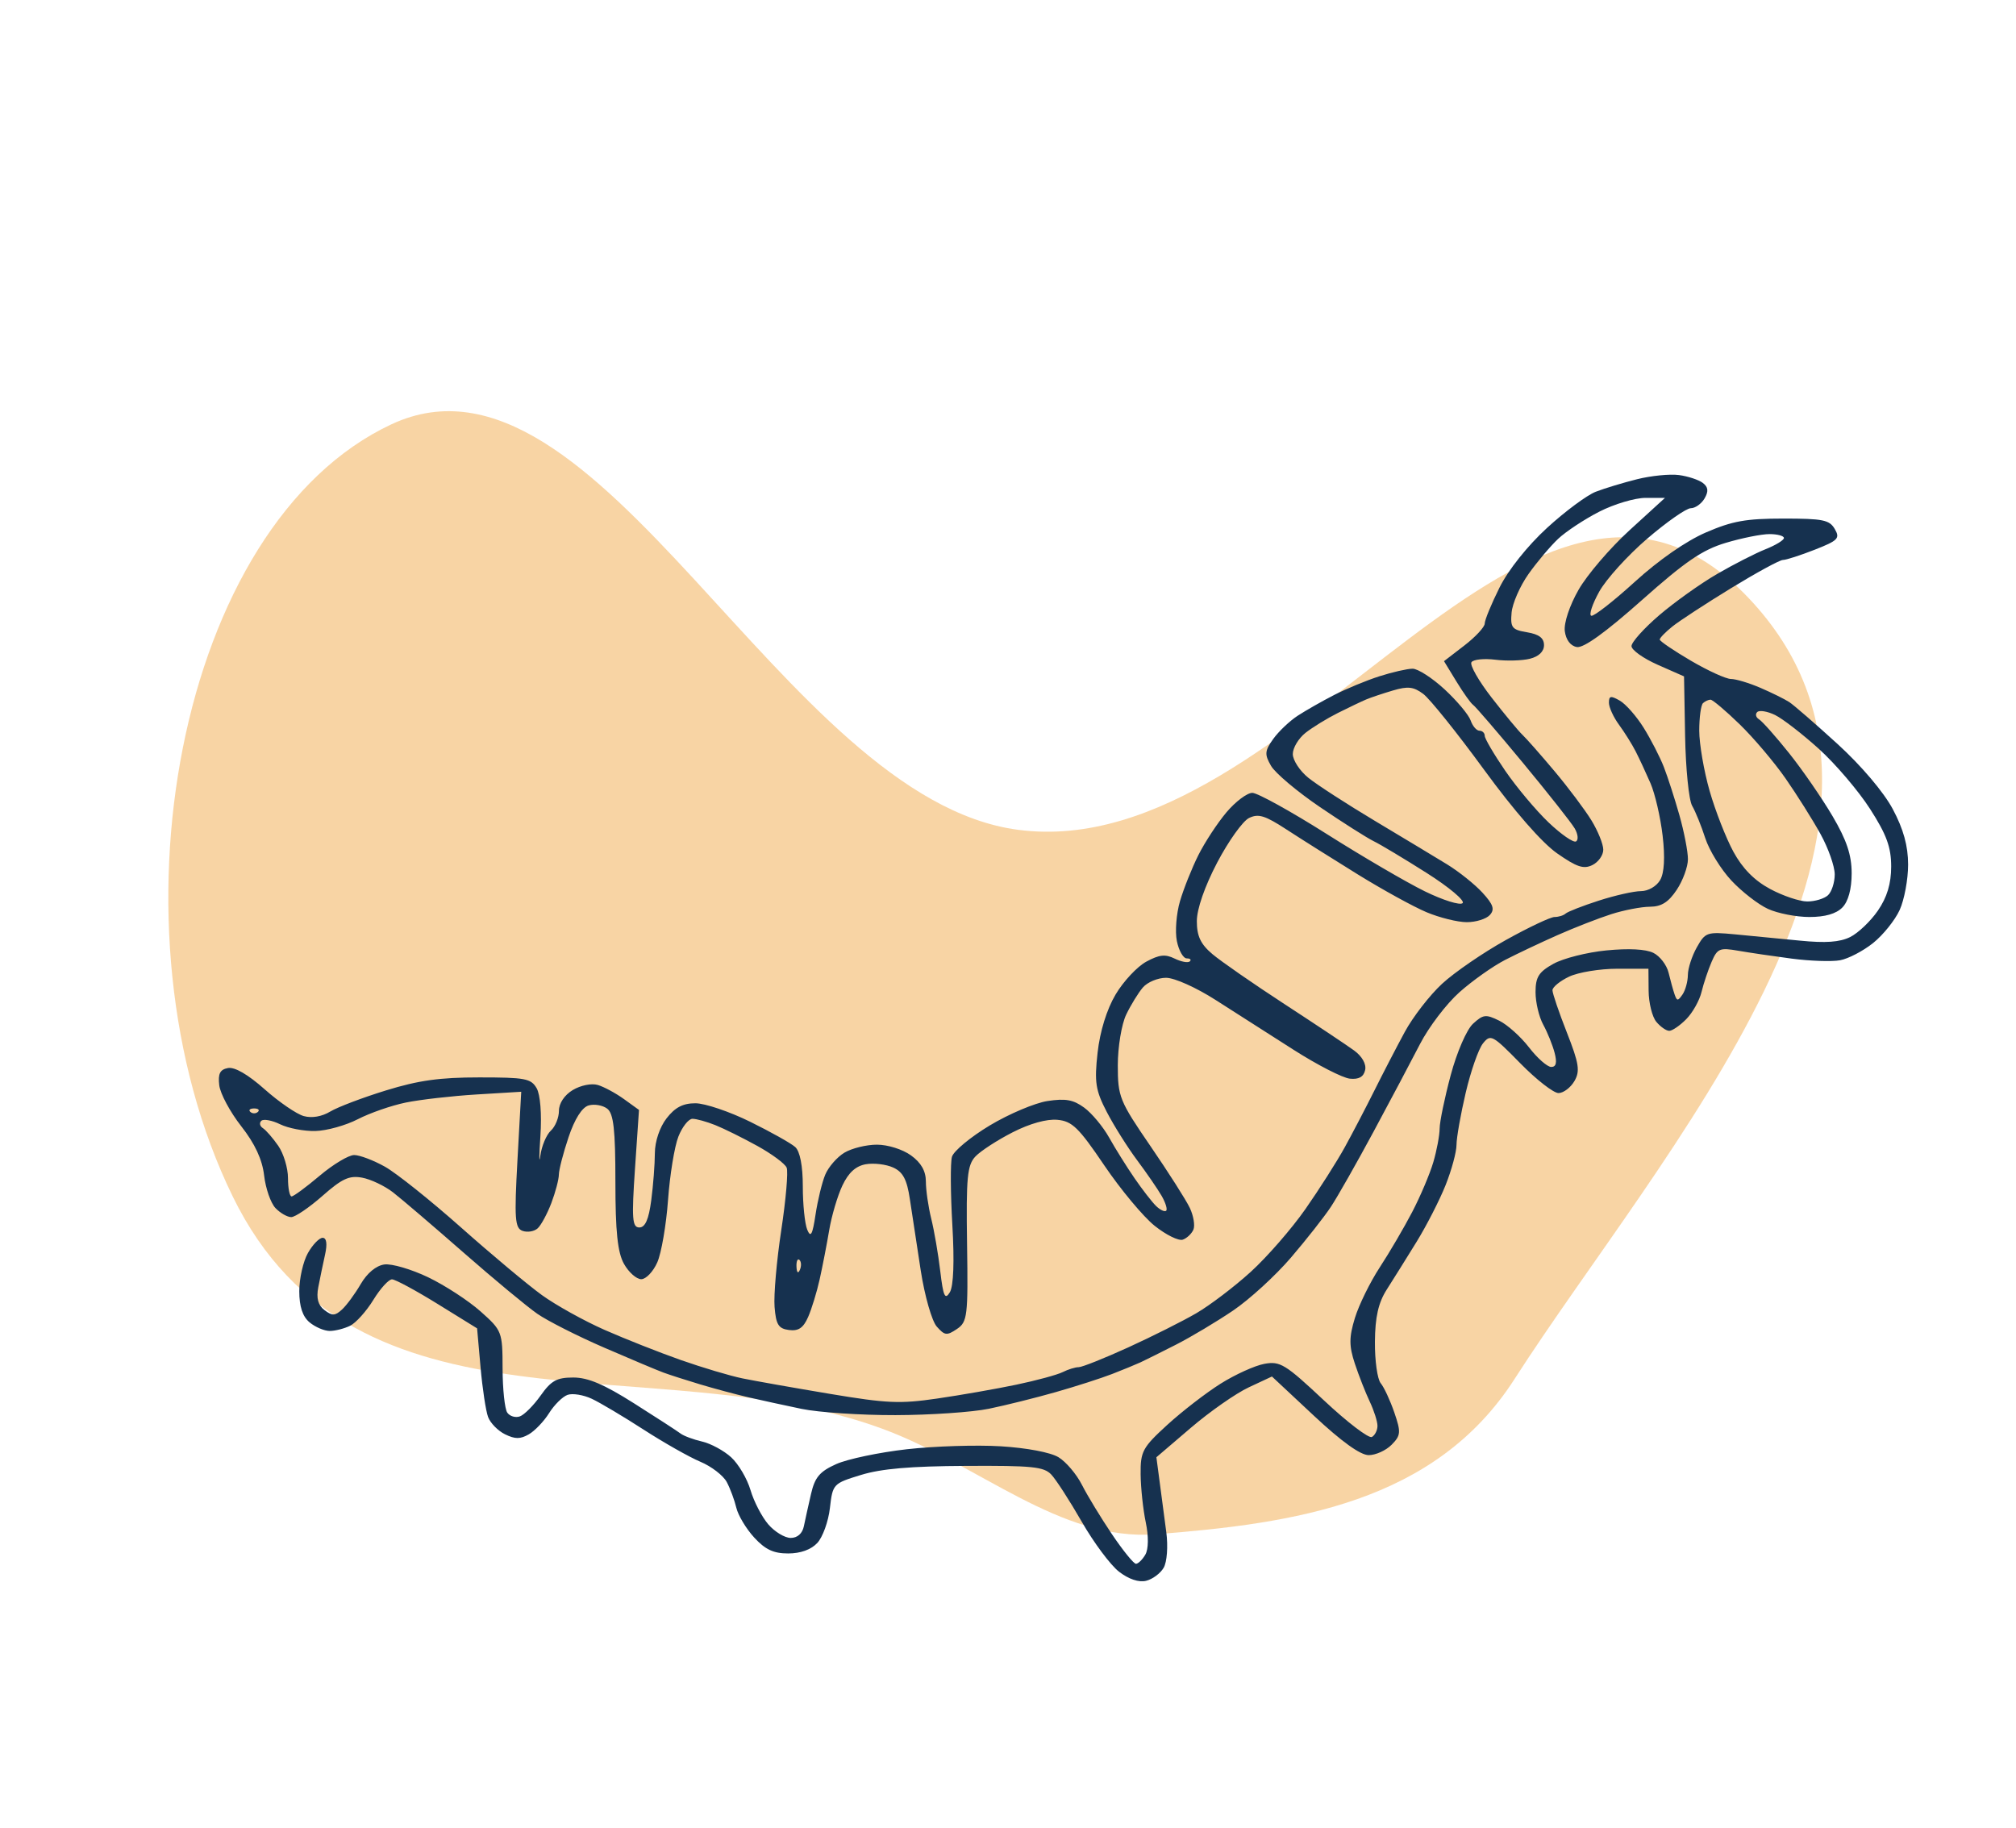
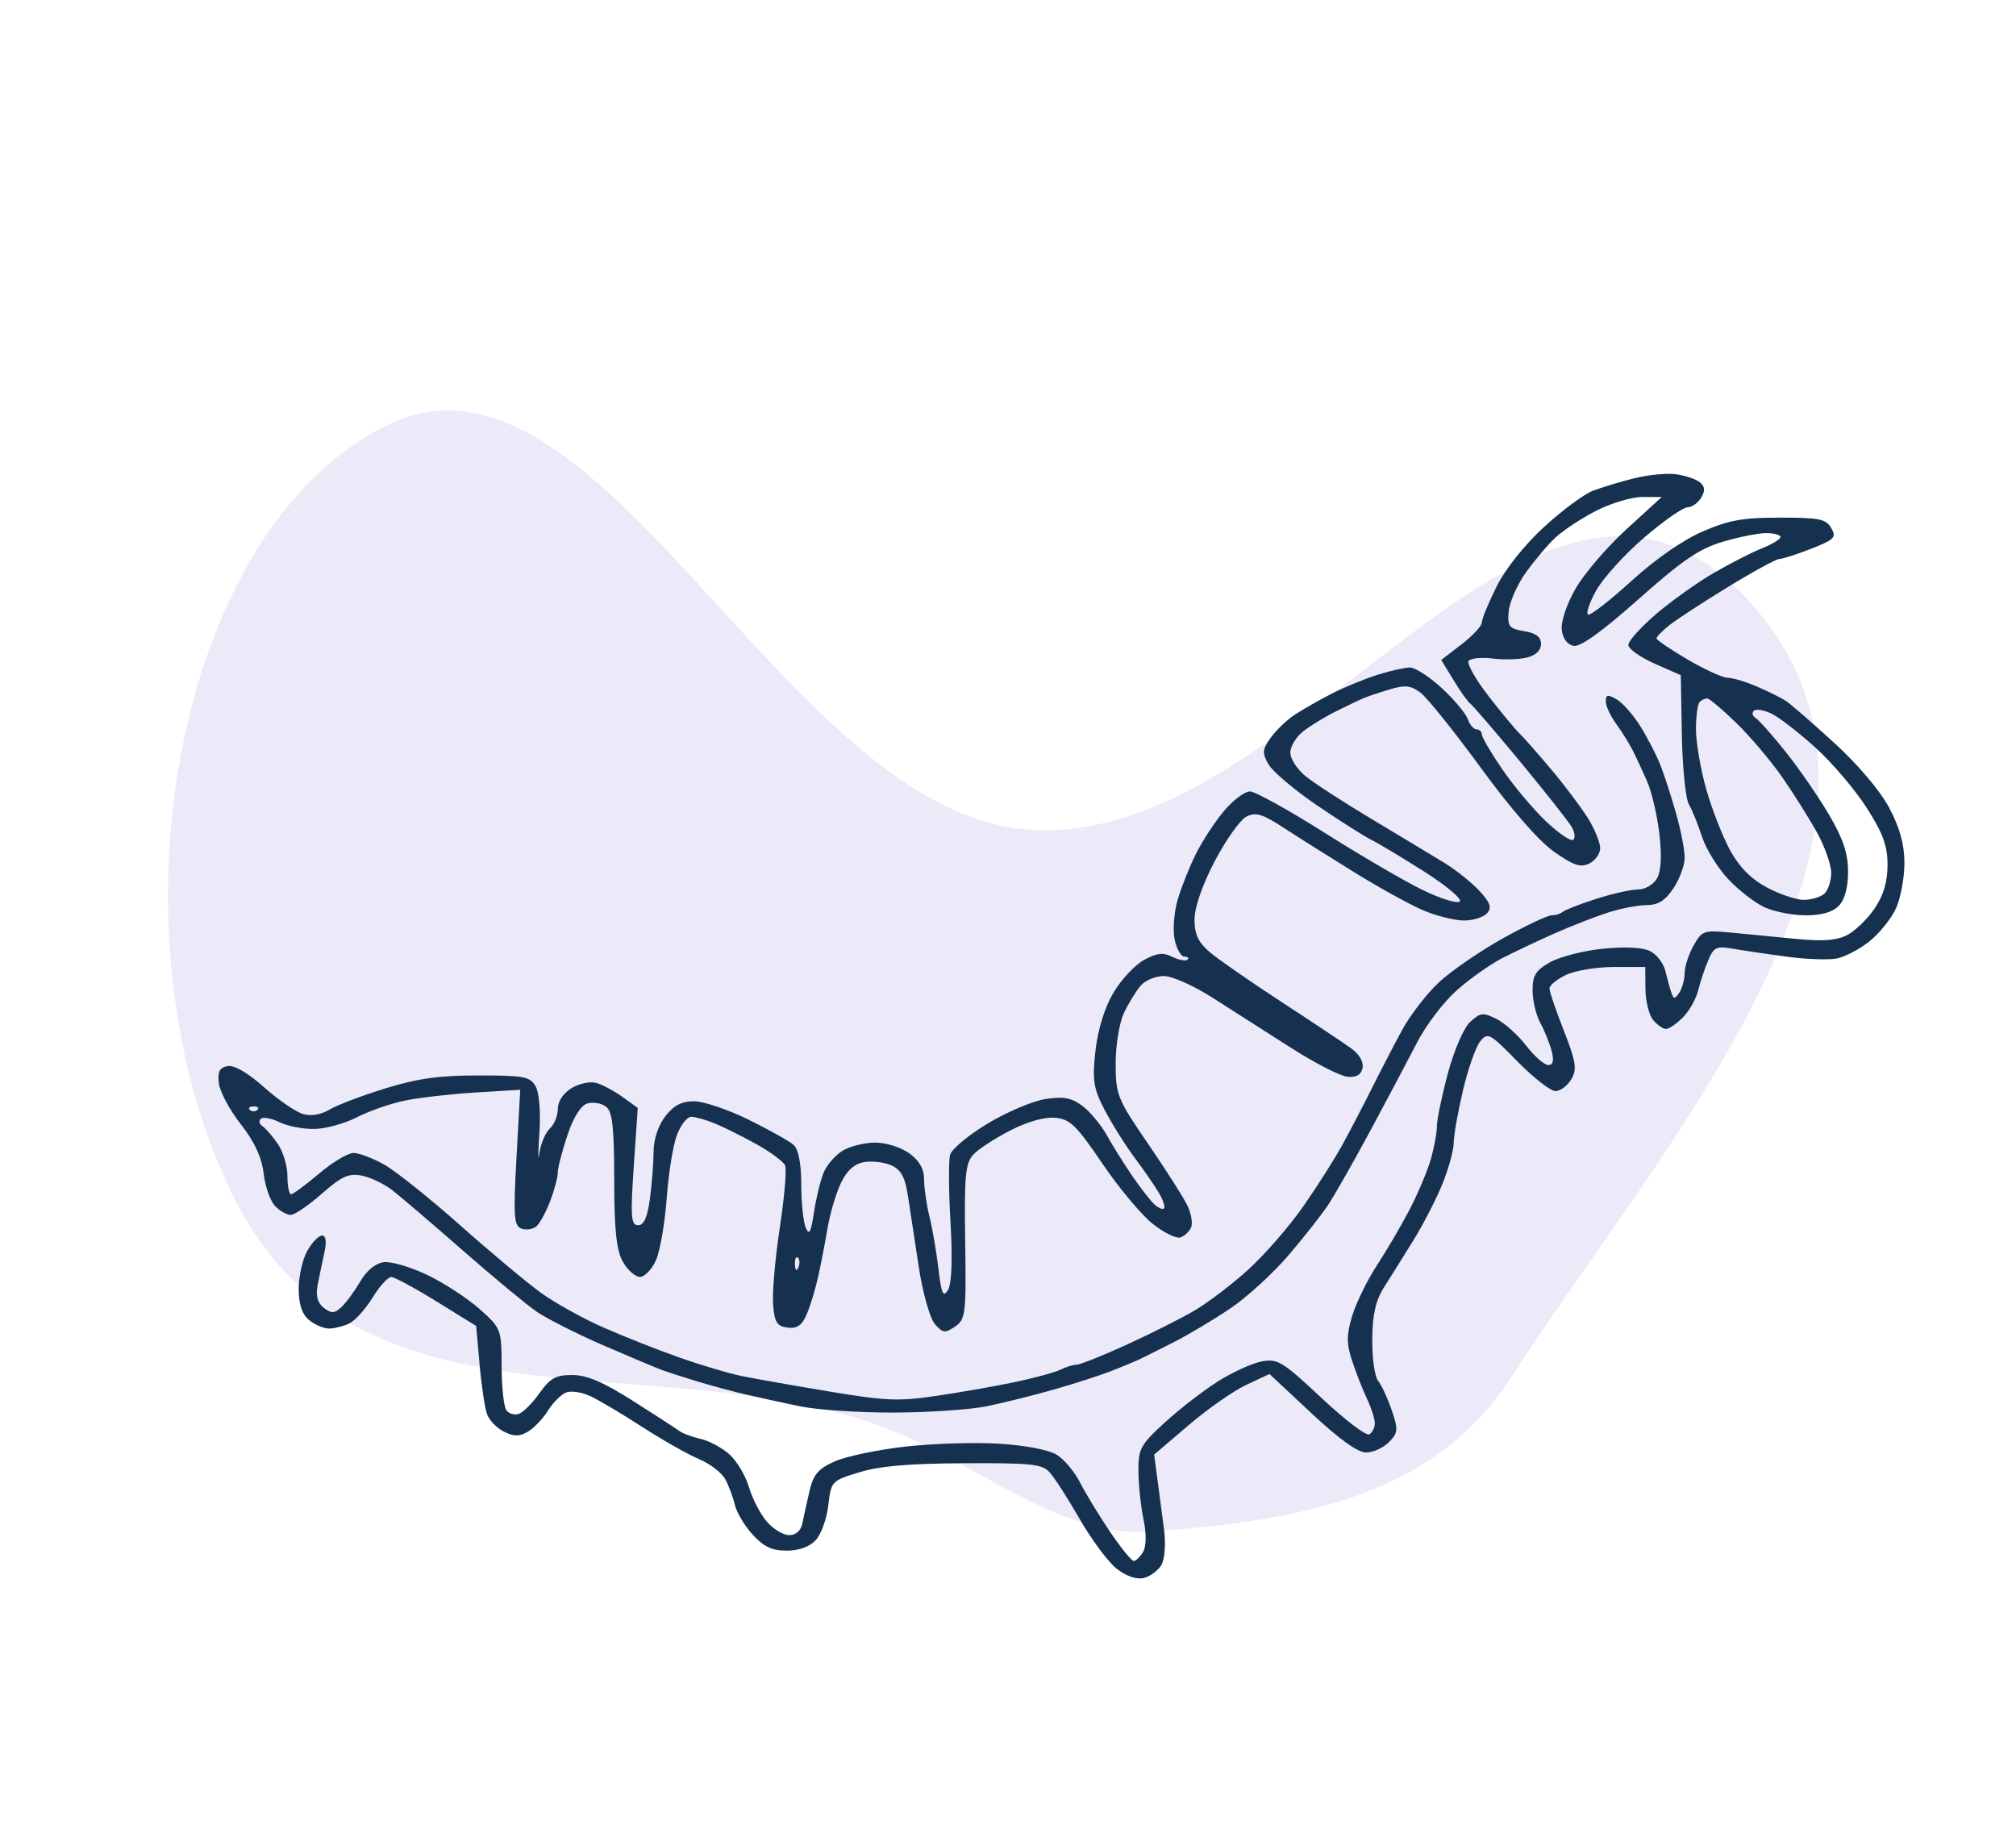
- <svg xmlns="http://www.w3.org/2000/svg" width="654" height="593" viewBox="0 0 654 593" fill="none">
-   <path fill-rule="evenodd" clip-rule="evenodd" d="M374.932 497.753C343.995 500.167 317.272 474.882 285.998 463.435C212.253 436.444 115.367 469.864 75.493 388.155C33.191 301.469 57.524 170.085 127.013 137.643C194.277 106.24 253.659 259.13 330.267 269.21C420.715 281.111 497.695 116.994 568.898 195.786C634.501 268.382 538.224 374.377 491.308 447.415C465.452 487.667 419.842 494.249 374.932 497.753Z" fill="#F2AA4B" fill-opacity="0.5" />
-   <path fill-rule="evenodd" clip-rule="evenodd" d="M531.099 155.465C526.566 156.597 520.518 158.428 517.659 159.538C514.799 160.646 507.688 165.927 501.857 171.272C495.546 177.057 489.313 184.884 486.454 190.61C483.815 195.902 481.654 201.153 481.654 202.281C481.654 203.407 478.682 206.617 475.049 209.413L468.442 214.496L472.514 221.164C474.752 224.831 477.166 228.208 477.875 228.67C478.585 229.131 485.85 237.582 494.019 247.449C502.187 257.317 509.753 266.902 510.834 268.75C511.913 270.6 512.107 272.502 511.262 272.981C510.42 273.457 506.402 270.671 502.333 266.788C498.266 262.903 491.948 255.368 488.296 250.041C484.643 244.713 481.654 239.615 481.654 238.71C481.654 237.803 480.885 237.063 479.946 237.063C479.006 237.063 477.719 235.564 477.085 233.733C476.452 231.901 472.655 227.369 468.65 223.66C464.645 219.952 459.959 216.931 458.234 216.944C456.511 216.957 451.682 218.06 447.503 219.395C443.326 220.729 436.733 223.451 432.853 225.442C428.974 227.434 423.643 230.466 421.006 232.18C418.369 233.895 414.782 237.298 413.035 239.744C410.273 243.607 410.182 244.75 412.335 248.468C413.698 250.82 420.862 256.852 428.254 261.869C435.649 266.889 443.478 271.857 445.652 272.913C447.827 273.969 455.55 278.602 462.814 283.207C470.079 287.812 475.326 292.218 474.474 292.999C473.624 293.778 468.094 292.045 462.184 289.15C456.273 286.252 441.962 277.887 430.379 270.56C418.796 263.232 407.946 257.229 406.268 257.223C404.591 257.214 400.824 260.041 397.897 263.503C394.971 266.966 390.862 273.222 388.765 277.407C386.668 281.591 383.981 288.322 382.795 292.363C381.606 296.403 381.152 302.233 381.784 305.317C382.416 308.403 383.855 310.926 384.985 310.926C386.115 310.926 386.56 311.364 385.974 311.901C385.39 312.438 383.176 312.025 381.057 310.986C378.006 309.489 376.087 309.699 371.855 311.99C368.914 313.583 364.438 318.372 361.907 322.635C359.051 327.447 356.835 334.597 356.064 341.498C354.992 351.083 355.403 353.731 359.034 360.728C361.352 365.19 365.784 372.24 368.884 376.395C371.983 380.55 375.567 385.76 376.845 387.976C378.123 390.19 378.781 392.357 378.308 392.792C377.834 393.225 376.376 392.547 375.067 391.283C373.757 390.019 370.608 385.963 368.068 382.27C365.526 378.577 361.819 372.646 359.829 369.089C357.84 365.532 354.19 361.149 351.72 359.346C348.171 356.757 345.673 356.308 339.817 357.199C335.74 357.82 327.316 361.384 321.096 365.117C314.875 368.852 309.35 373.432 308.819 375.294C308.288 377.157 308.346 387.103 308.947 397.399C309.639 409.215 309.335 417.276 308.125 419.259C306.561 421.819 305.991 420.558 305.028 412.406C304.378 406.91 303.061 399.247 302.101 395.376C301.144 391.505 300.358 386.083 300.358 383.328C300.358 379.915 298.82 377.209 295.533 374.839C292.8 372.868 288.008 371.359 284.481 371.359C281.056 371.359 276.306 372.529 273.925 373.959C271.545 375.389 268.748 378.599 267.712 381.093C266.677 383.586 265.262 389.405 264.568 394.021C263.581 400.598 262.996 401.664 261.872 398.945C261.083 397.036 260.436 390.719 260.436 384.904C260.436 378.243 259.523 373.512 257.964 372.117C256.603 370.899 250.022 367.207 243.336 363.915C236.65 360.623 228.671 357.929 225.605 357.929C221.544 357.929 219.004 359.252 216.244 362.804C214.006 365.686 212.45 370.32 212.44 374.135C212.433 377.686 211.906 384.558 211.27 389.405C210.459 395.592 209.307 398.218 207.404 398.218C205.093 398.218 204.885 395.406 205.993 379.153L207.291 360.088L202.398 356.559C199.708 354.619 195.884 352.561 193.904 351.983C191.868 351.391 188.352 352.107 185.814 353.632C183.109 355.257 181.325 357.932 181.325 360.367C181.325 362.588 180.146 365.485 178.705 366.806C177.263 368.129 175.727 371.77 175.293 374.901C174.857 378.03 174.865 375.174 175.31 368.555C175.786 361.454 175.28 355.087 174.079 353.027C172.244 349.887 170.378 349.536 155.488 349.536C142.673 349.536 135.846 350.487 125.244 353.749C117.714 356.066 109.574 359.15 107.157 360.603C104.399 362.259 101.19 362.812 98.55 362.087C96.235 361.451 90.523 357.538 85.857 353.393C80.455 348.592 76.133 346.088 73.954 346.496C71.366 346.981 70.678 348.342 71.128 352.087C71.454 354.81 74.665 360.793 78.263 365.383C82.707 371.055 85.084 376.172 85.683 381.357C86.168 385.552 87.824 390.306 89.362 391.923C90.9 393.538 93.203 394.86 94.473 394.86C95.746 394.86 100.295 391.772 104.584 387.995C110.975 382.364 113.295 381.297 117.465 382.062C120.263 382.574 124.779 384.719 127.5 386.83C130.222 388.938 140.501 397.719 150.342 406.341C160.185 414.964 170.977 423.915 174.324 426.235C177.67 428.553 187.414 433.485 195.975 437.195C204.537 440.904 213.189 444.546 215.204 445.288C217.218 446.032 222.575 447.753 227.107 449.114C231.64 450.476 238.644 452.354 242.673 453.289C246.702 454.222 254.508 455.925 260.022 457.071C265.536 458.216 279.255 459.131 290.508 459.102C301.761 459.074 315.378 458.146 320.771 457.039C326.163 455.933 335.931 453.502 342.477 451.636C349.024 449.769 357.265 447.122 360.79 445.752C364.315 444.382 368.436 442.69 369.947 441.991C371.457 441.293 376.662 438.701 381.511 436.23C386.36 433.757 394.685 428.785 400.011 425.179C405.336 421.573 413.785 413.843 418.787 408.001C423.79 402.159 429.628 394.735 431.759 391.503C433.893 388.272 440.11 377.318 445.576 367.162C451.043 357.006 457.831 344.196 460.664 338.696C463.497 333.195 469.247 325.641 473.445 321.909C477.642 318.176 484.297 313.464 488.232 311.436C492.17 309.408 499.85 305.774 505.303 303.36C510.755 300.944 518.584 297.894 522.701 296.578C526.815 295.264 532.461 294.177 535.247 294.164C538.977 294.145 541.262 292.703 543.938 288.683C545.934 285.683 547.569 281.211 547.573 278.747C547.577 276.282 546.333 269.861 544.811 264.478C543.288 259.094 541.012 252.046 539.752 248.814C538.492 245.583 535.556 239.875 533.227 236.128C530.897 232.383 527.405 228.411 525.468 227.302C522.538 225.625 521.942 225.739 521.942 227.976C521.942 229.457 523.415 232.675 525.213 235.126C527.011 237.577 529.447 241.47 530.625 243.778C531.802 246.086 533.965 250.738 535.432 254.115C536.897 257.493 538.667 265.141 539.363 271.109C540.189 278.176 539.905 283.209 538.548 285.532C537.369 287.552 534.672 289.103 532.337 289.103C530.068 289.103 523.915 290.489 518.663 292.185C513.409 293.88 508.565 295.769 507.897 296.382C507.228 296.994 505.613 297.496 504.305 297.496C502.998 297.496 495.887 300.859 488.503 304.968C481.12 309.076 471.802 315.472 467.797 319.18C463.794 322.886 458.355 329.912 455.714 334.79C453.072 339.668 448.651 348.193 445.89 353.732C443.128 359.272 438.79 367.582 436.25 372.198C433.71 376.814 427.971 385.831 423.497 392.237C419.021 398.641 411.039 407.812 405.755 412.616C400.472 417.42 392.519 423.464 388.084 426.046C383.648 428.629 373.701 433.621 365.978 437.142C358.256 440.662 351.033 443.543 349.929 443.543C348.825 443.543 346.49 444.263 344.741 445.144C342.992 446.024 336.205 447.865 329.659 449.235C323.112 450.605 311.575 452.624 304.021 453.722C291.91 455.483 287.796 455.302 269.226 452.201C257.644 450.267 244.87 448.008 240.842 447.18C236.813 446.353 227.827 443.673 220.873 441.229C213.92 438.783 202.795 434.387 196.151 431.459C189.507 428.53 180.364 423.455 175.831 420.182C171.299 416.908 159.493 407.039 149.597 398.25C139.7 389.462 128.575 380.575 124.874 378.502C121.173 376.428 116.685 374.73 114.901 374.724C113.116 374.719 108.08 377.738 103.708 381.431C99.337 385.124 95.235 388.146 94.592 388.146C93.95 388.146 93.424 385.475 93.424 382.211C93.424 378.946 92.001 374.226 90.261 371.72C88.522 369.213 86.28 366.637 85.278 365.994C84.277 365.352 84.053 364.281 84.78 363.613C85.509 362.947 88.258 363.457 90.89 364.748C93.521 366.039 98.669 367.019 102.331 366.927C105.994 366.835 112.184 365.109 116.088 363.093C119.992 361.077 126.997 358.646 131.654 357.691C136.311 356.736 146.639 355.557 154.607 355.072L169.091 354.192L167.873 376.254C166.814 395.441 167.03 398.448 169.535 399.329C171.12 399.886 173.323 399.51 174.43 398.495C175.538 397.479 177.531 393.789 178.859 390.298C180.184 386.806 181.283 382.656 181.298 381.078C181.312 379.499 182.73 374.023 184.448 368.911C186.425 363.026 188.808 359.255 190.945 358.634C192.802 358.094 195.516 358.562 196.979 359.675C199.052 361.253 199.638 366.475 199.638 383.398C199.638 399.567 200.35 406.361 202.433 410.053C203.969 412.775 206.483 415.005 208.02 415.005C209.556 415.005 211.898 412.549 213.224 409.549C214.552 406.549 216.121 397.442 216.713 389.312C217.302 381.182 218.813 371.929 220.068 368.748C221.322 365.567 223.38 362.965 224.642 362.965C225.902 362.965 229.241 363.889 232.057 365.017C234.874 366.146 241.014 369.188 245.7 371.777C250.386 374.365 254.661 377.533 255.197 378.815C255.735 380.1 254.948 389.22 253.448 399.084C251.948 408.95 250.97 420.155 251.274 423.986C251.732 429.744 252.544 431.045 255.946 431.488C259.026 431.889 260.59 430.831 262.149 427.291C263.297 424.689 264.989 419.16 265.912 415.005C266.835 410.85 268.225 403.674 269.003 399.057C269.78 394.441 271.706 387.934 273.285 384.599C275.264 380.415 277.621 378.278 280.881 377.706C283.479 377.251 287.479 377.734 289.768 378.78C292.934 380.227 294.225 382.68 295.163 389.03C295.84 393.622 297.434 404.071 298.703 412.25C299.972 420.43 302.307 428.585 303.889 430.373C306.471 433.289 307.145 433.371 310.43 431.162C313.842 428.871 314.067 426.979 313.717 403.558C313.395 381.936 313.78 377.956 316.464 375.153C318.182 373.358 323.61 369.843 328.525 367.338C334.107 364.496 339.551 362.977 343.02 363.294C347.803 363.734 349.911 365.78 358.234 378.073C363.548 385.921 370.904 394.748 374.58 397.687C378.257 400.627 382.363 402.646 383.705 402.174C385.047 401.701 386.598 400.232 387.153 398.908C387.708 397.583 387.186 394.431 385.994 391.903C384.802 389.374 379.055 380.346 373.223 371.839C363.164 357.162 362.621 355.819 362.621 345.604C362.621 339.682 363.845 332.29 365.337 329.176C366.832 326.062 369.264 322.099 370.743 320.368C372.223 318.638 375.611 317.221 378.273 317.221C381.009 317.221 388.016 320.36 394.385 324.439C400.584 328.408 411.956 335.675 419.657 340.585C427.355 345.495 435.563 349.707 437.894 349.944C440.822 350.242 442.355 349.381 442.857 347.159C443.296 345.215 441.875 342.697 439.27 340.796C436.898 339.067 426.716 332.282 416.644 325.72C406.572 319.156 396.064 311.869 393.295 309.524C389.49 306.303 388.259 303.692 388.259 298.841C388.259 294.909 390.825 287.53 394.879 279.804C398.52 272.868 403.159 266.378 405.184 265.383C408.222 263.894 410.354 264.545 417.334 269.093C421.991 272.128 432.393 278.685 440.451 283.665C448.508 288.646 458.558 294.174 462.783 295.948C467.008 297.723 472.883 299.175 475.836 299.175C478.79 299.175 482.156 298.126 483.315 296.845C484.964 295.025 484.436 293.437 480.905 289.59C478.419 286.882 473.243 282.744 469.405 280.395C465.567 278.047 455.009 271.688 445.945 266.266C436.88 260.842 427.196 254.572 424.427 252.333C421.658 250.092 419.391 246.627 419.391 244.632C419.391 242.638 421.244 239.543 423.511 237.753C425.778 235.965 430.516 233.056 434.041 231.29C437.566 229.522 441.687 227.557 443.198 226.92C444.708 226.283 448.62 224.972 451.892 224.006C456.742 222.574 458.551 222.777 461.693 225.111C463.814 226.685 472.676 237.726 481.385 249.647C491.236 263.132 500.213 273.41 505.137 276.848C511.533 281.315 513.729 282.044 516.582 280.644C518.523 279.692 520.111 277.451 520.111 275.665C520.111 273.879 518.384 269.601 516.275 266.157C514.165 262.714 508.796 255.557 504.344 250.253C499.892 244.95 495.198 239.623 493.915 238.416C492.631 237.211 488.13 231.78 483.911 226.35C479.693 220.919 476.739 215.74 477.347 214.839C477.955 213.937 481.438 213.572 485.09 214.026C488.74 214.481 493.787 214.34 496.305 213.713C499.193 212.992 500.883 211.366 500.883 209.306C500.883 206.999 499.268 205.772 495.389 205.126C490.485 204.31 489.946 203.627 490.368 198.757C490.629 195.757 493.098 190.117 495.854 186.226C498.612 182.333 502.934 177.199 505.459 174.817C507.984 172.435 513.991 168.468 518.809 166.004C523.625 163.538 530.394 161.522 533.848 161.522H540.129L528.641 172.014C522.322 177.785 514.879 186.476 512.101 191.329C509.184 196.425 507.296 202.093 507.629 204.745C507.986 207.584 509.477 209.556 511.535 209.915C513.736 210.298 520.856 205.163 532.595 194.728C546.743 182.148 552.248 178.386 559.828 176.117C565.052 174.552 571.44 173.273 574.02 173.273C576.6 173.273 578.712 173.844 578.712 174.542C578.712 175.24 576.035 176.875 572.76 178.175C569.486 179.476 562.404 183.095 557.022 186.219C551.642 189.341 543.194 195.364 538.252 199.601C533.311 203.838 529.268 208.342 529.268 209.611C529.268 210.879 533.102 213.608 537.788 215.677L546.309 219.437L546.654 238.759C546.844 249.386 547.875 259.585 548.943 261.421C550.012 263.259 551.926 267.981 553.195 271.915C554.466 275.849 558.277 282.037 561.663 285.663C565.051 289.291 570.398 293.437 573.548 294.877C576.698 296.318 582.728 297.496 586.951 297.496C592.06 297.496 595.638 296.47 597.656 294.426C599.587 292.47 600.687 288.443 600.687 283.328C600.687 277.387 599.067 272.549 594.459 264.728C591.033 258.913 584.704 249.744 580.395 244.35C576.084 238.958 571.7 234.02 570.653 233.377C569.603 232.736 569.341 231.664 570.068 230.996C570.797 230.33 573.405 230.771 575.864 231.977C578.324 233.184 584.707 238.124 590.053 242.954C595.398 247.785 602.863 256.538 606.639 262.408C611.999 270.738 613.506 274.844 613.506 281.124C613.506 286.684 612.173 291.105 609.188 295.44C606.813 298.888 602.758 302.745 600.178 304.011C596.794 305.671 592.26 305.992 583.894 305.161C577.52 304.527 568.036 303.61 562.818 303.121C553.708 302.27 553.222 302.437 550.457 307.337C548.875 310.142 547.567 314.176 547.553 316.298C547.536 318.421 546.756 321.27 545.819 322.63C544.319 324.805 544.011 324.805 543.253 322.63C542.78 321.27 541.901 318.102 541.303 315.591C540.702 313.078 538.47 310.167 536.34 309.123C533.866 307.909 528.356 307.627 521.093 308.339C514.837 308.953 507.113 310.909 503.926 312.685C499.169 315.337 498.136 316.979 498.136 321.896C498.136 325.186 499.257 329.918 500.626 332.413C501.994 334.906 503.659 339.024 504.324 341.562C505.161 344.761 504.818 346.167 503.207 346.143C501.928 346.123 498.693 343.266 496.015 339.794C493.338 336.323 488.983 332.42 486.337 331.122C481.999 328.994 481.167 329.091 477.853 332.129C475.789 334.023 472.617 341.329 470.614 348.812C468.652 356.135 467.037 363.927 467.026 366.128C467.013 368.329 466.092 373.239 464.975 377.039C463.86 380.84 460.782 388.104 458.135 393.182C455.489 398.26 450.752 406.346 447.607 411.15C444.463 415.955 440.83 423.358 439.533 427.6C437.621 433.862 437.616 436.643 439.509 442.366C440.791 446.245 442.971 451.798 444.351 454.708C445.73 457.617 446.86 461.16 446.86 462.582C446.86 464.004 446.047 465.627 445.053 466.191C444.06 466.754 437.061 461.416 429.503 454.326C416.937 442.544 415.28 441.526 410.163 442.465C407.087 443.029 400.692 445.93 395.956 448.909C391.219 451.889 383.43 457.909 378.645 462.285C370.639 469.608 369.952 470.883 370.027 478.295C370.071 482.725 370.82 489.738 371.69 493.88C372.644 498.406 372.585 502.592 371.547 504.372C370.595 506 369.227 507.333 368.504 507.333C367.78 507.333 364.262 502.99 360.684 497.68C357.108 492.371 352.74 485.186 350.98 481.714C349.22 478.241 345.792 474.206 343.362 472.747C340.751 471.179 333.107 469.732 324.687 469.213C316.845 468.728 303.112 469.161 294.168 470.172C285.224 471.184 274.924 473.349 271.277 474.984C265.923 477.385 264.35 479.247 263.099 484.671C262.247 488.364 261.2 493.084 260.775 495.162C260.293 497.513 258.68 498.939 256.506 498.939C254.584 498.939 251.306 496.952 249.222 494.523C247.138 492.095 244.548 487.098 243.468 483.42C242.387 479.74 239.571 474.959 237.21 472.795C234.848 470.63 230.607 468.328 227.785 467.679C224.961 467.029 221.8 465.851 220.76 465.058C219.718 464.266 212.922 459.856 205.657 455.26C195.926 449.101 190.747 446.9 185.988 446.9C180.626 446.9 178.824 447.892 175.39 452.738C173.116 455.95 170.083 458.997 168.653 459.51C167.223 460.024 165.38 459.473 164.56 458.288C163.74 457.103 163.056 450.655 163.04 443.961C163.012 432.035 162.868 431.659 155.889 425.451C151.972 421.966 144.321 416.982 138.889 414.377C133.456 411.772 127.07 409.903 124.7 410.224C122.027 410.586 119.11 413.002 117.02 416.584C115.169 419.762 112.44 423.474 110.955 424.833C108.673 426.927 107.798 426.955 105.26 425.027C103.185 423.447 102.566 421.169 103.251 417.617C103.793 414.795 104.783 410.031 105.448 407.031C106.223 403.539 105.941 401.575 104.666 401.575C103.571 401.575 101.418 403.805 99.881 406.527C98.345 409.252 97.087 414.8 97.087 418.857C97.087 423.873 98.16 427.125 100.436 429.013C102.278 430.541 105.216 431.792 106.964 431.792C108.715 431.792 111.687 431.035 113.574 430.111C115.458 429.186 118.851 425.409 121.115 421.718C123.378 418.025 126.109 415.025 127.182 415.05C128.255 415.075 134.902 418.663 141.953 423.024L154.772 430.952L155.889 443.543C156.502 450.467 157.603 457.739 158.332 459.702C159.062 461.664 161.535 464.192 163.829 465.317C167.093 466.918 168.77 466.922 171.544 465.334C173.493 464.217 176.461 461.112 178.139 458.431C179.818 455.75 182.514 453.091 184.129 452.524C185.744 451.954 189.277 452.529 191.978 453.799C194.681 455.068 202.248 459.569 208.794 463.801C215.341 468.033 223.63 472.727 227.212 474.231C230.795 475.735 234.645 478.699 235.767 480.818C236.892 482.936 238.285 486.69 238.868 489.158C239.45 491.625 242.059 495.97 244.667 498.81C248.26 502.725 250.925 503.976 255.673 503.976C259.682 503.976 263.084 502.757 265.124 500.588C266.877 498.726 268.723 493.626 269.226 489.257C270.129 481.427 270.272 481.273 279.298 478.51C285.939 476.477 295.298 475.669 313.351 475.572C334.894 475.456 338.623 475.834 341.036 478.375C342.569 479.99 347.017 486.876 350.921 493.677C354.824 500.477 360.266 507.778 363.017 509.9C366.163 512.325 369.417 513.422 371.787 512.852C373.86 512.356 376.427 510.457 377.493 508.631C378.583 506.766 378.958 501.713 378.352 497.09C377.757 492.567 376.792 485.245 376.204 480.818L375.138 472.767L386.335 463.198C392.491 457.936 400.926 452.042 405.076 450.101L412.623 446.571L426.267 459.326C435.226 467.699 441.324 472.08 444.02 472.08C446.276 472.08 449.618 470.566 451.446 468.716C454.44 465.683 454.526 464.65 452.316 458.224C450.966 454.305 448.981 450.036 447.904 448.74C446.825 447.444 445.983 441.401 446.029 435.31C446.091 427.283 447.148 422.621 449.869 418.362C451.933 415.131 456.278 408.178 459.525 402.911C462.77 397.647 467.017 389.348 468.962 384.471C470.907 379.593 472.498 373.721 472.498 371.421C472.498 369.121 473.842 361.503 475.487 354.493C477.129 347.483 479.645 340.289 481.079 338.507C483.557 335.426 484.15 335.742 493.199 344.966C498.432 350.299 504.016 354.644 505.609 354.619C507.202 354.592 509.514 352.844 510.746 350.733C512.634 347.499 512.248 345.012 508.309 335.002C505.736 328.461 503.63 322.277 503.63 321.258C503.63 320.239 506.062 318.253 509.032 316.845C512.004 315.436 519.009 314.283 524.598 314.283H534.761L534.82 321.418C534.851 325.342 535.972 329.873 537.31 331.49C538.649 333.106 540.539 334.427 541.511 334.427C542.484 334.427 544.963 332.729 547.02 330.65C549.078 328.572 551.311 324.607 551.981 321.837C552.651 319.067 554.123 314.662 555.253 312.047C557.132 307.694 557.863 307.39 563.888 308.441C567.508 309.072 575.333 310.226 581.274 311.005C587.216 311.784 594.259 312.02 596.924 311.532C599.59 311.043 604.414 308.529 607.642 305.943C610.873 303.358 614.75 298.535 616.259 295.227C617.766 291.918 619 285.295 619 280.511C619 274.453 617.489 268.98 614.024 262.489C611.069 256.951 603.782 248.364 596.074 241.337C588.938 234.832 581.906 228.728 580.448 227.775C578.99 226.821 574.788 224.745 571.11 223.159C567.433 221.574 563.122 220.276 561.531 220.276C559.941 220.276 554.09 217.609 548.531 214.349C542.973 211.089 538.424 208 538.424 207.485C538.424 206.968 540.277 205.059 542.544 203.241C544.811 201.423 553.384 195.824 561.595 190.8C569.808 185.777 577.362 181.666 578.382 181.666C579.404 181.666 584.052 180.167 588.713 178.337C596.294 175.358 596.979 174.651 595.21 171.623C593.479 168.66 591.399 168.237 578.534 168.237C566.406 168.237 562.013 169.024 553.418 172.734C547.024 175.495 538.124 181.673 530.364 188.737C523.415 195.066 517.051 200.03 516.223 199.768C515.396 199.506 516.551 195.992 518.789 191.958C521.027 187.924 528.039 180.181 534.371 174.752C540.702 169.321 547.06 164.879 548.498 164.879C549.937 164.879 551.95 163.447 552.972 161.698C554.319 159.39 554.162 158.01 552.404 156.672C551.069 155.657 547.584 154.508 544.659 154.119C541.733 153.728 535.631 154.334 531.099 155.465ZM564.342 234.965C568.86 239.351 575.56 247.258 579.234 252.536C582.907 257.813 588.002 265.908 590.553 270.525C593.106 275.141 595.193 281.058 595.193 283.675C595.193 286.291 594.205 289.338 592.996 290.446C591.787 291.554 588.769 292.46 586.29 292.46C583.81 292.46 578.388 290.637 574.242 288.409C569.138 285.668 565.291 281.77 562.337 276.346C559.934 271.938 556.456 263.048 554.607 256.588C552.757 250.128 551.243 241.33 551.243 237.036C551.243 232.742 551.792 228.725 552.464 228.111C553.134 227.495 554.235 226.991 554.907 226.991C555.579 226.991 559.826 230.578 564.342 234.965ZM83.658 360.728C82.986 361.342 81.887 361.342 81.215 360.728C80.545 360.111 81.094 359.608 82.436 359.608C83.779 359.608 84.328 360.111 83.658 360.728ZM259.49 411.963C258.905 413.301 258.471 412.903 258.383 410.947C258.305 409.178 258.737 408.188 259.345 408.745C259.953 409.302 260.019 410.751 259.49 411.963Z" fill="#16314F" />
+ <svg xmlns="http://www.w3.org/2000/svg" width="221" height="200" viewBox="0 0 221 200" fill="none">
+   <path fill-rule="evenodd" clip-rule="evenodd" d="M126.453 167.876C116.019 168.69 107.006 160.163 96.458 156.302C71.586 147.199 38.91 158.47 25.461 130.912C11.194 101.676 19.401 57.364 42.837 46.423C65.523 35.831 85.551 87.396 111.389 90.796C141.894 94.81 167.857 39.458 191.871 66.032C213.997 90.517 181.526 126.265 165.703 150.899C156.982 164.475 141.599 166.694 126.453 167.876Z" fill="#DBD6F3" fill-opacity="0.5" />
+   <path fill-rule="evenodd" clip-rule="evenodd" d="M179.123 52.433C177.594 52.815 175.554 53.433 174.59 53.807C173.625 54.181 171.227 55.962 169.26 57.765C167.132 59.716 165.03 62.355 164.065 64.287C163.175 66.072 162.447 67.843 162.447 68.223C162.447 68.603 161.444 69.685 160.219 70.628L157.991 72.343L159.364 74.592C160.119 75.828 160.933 76.967 161.172 77.123C161.411 77.279 163.862 80.129 166.617 83.457C169.372 86.785 171.923 90.017 172.288 90.641C172.652 91.265 172.717 91.906 172.432 92.068C172.148 92.228 170.793 91.289 169.421 89.979C168.049 88.669 165.918 86.127 164.687 84.331C163.455 82.534 162.447 80.814 162.447 80.509C162.447 80.203 162.187 79.954 161.87 79.954C161.553 79.954 161.119 79.448 160.906 78.831C160.692 78.213 159.411 76.684 158.061 75.433C156.71 74.183 155.13 73.164 154.548 73.168C153.967 73.173 152.338 73.545 150.928 73.995C149.52 74.445 147.296 75.363 145.988 76.034C144.679 76.706 142.881 77.729 141.992 78.307C141.103 78.885 139.893 80.033 139.304 80.858C138.372 82.161 138.341 82.546 139.067 83.8C139.527 84.594 141.943 86.628 144.436 88.32C146.931 90.013 149.571 91.689 150.304 92.045C151.038 92.401 153.642 93.964 156.092 95.517C158.543 97.07 160.312 98.556 160.025 98.819C159.738 99.082 157.873 98.498 155.88 97.521C153.886 96.544 149.06 93.722 145.153 91.251C141.247 88.78 137.587 86.755 137.021 86.753C136.456 86.75 135.185 87.704 134.198 88.871C133.211 90.039 131.825 92.149 131.118 93.561C130.411 94.972 129.505 97.242 129.105 98.605C128.704 99.967 128.55 101.934 128.764 102.974C128.977 104.014 129.462 104.865 129.843 104.865C130.224 104.865 130.374 105.013 130.177 105.194C129.98 105.375 129.233 105.236 128.518 104.886C127.489 104.381 126.842 104.452 125.415 105.224C124.423 105.762 122.913 107.377 122.06 108.814C121.096 110.437 120.349 112.849 120.089 115.176C119.727 118.409 119.866 119.302 121.091 121.662C121.873 123.167 123.367 125.545 124.413 126.946C125.458 128.347 126.667 130.105 127.098 130.852C127.529 131.599 127.751 132.329 127.591 132.476C127.431 132.622 126.94 132.394 126.498 131.967C126.056 131.541 124.994 130.173 124.138 128.927C123.28 127.682 122.03 125.682 121.359 124.482C120.688 123.282 119.457 121.804 118.624 121.196C117.427 120.323 116.584 120.171 114.609 120.472C113.234 120.681 110.393 121.883 108.295 123.142C106.197 124.402 104.334 125.947 104.155 126.575C103.976 127.203 103.995 130.557 104.198 134.03C104.431 138.015 104.329 140.734 103.921 141.403C103.393 142.266 103.201 141.841 102.876 139.091C102.657 137.238 102.213 134.653 101.889 133.348C101.566 132.042 101.301 130.213 101.301 129.284C101.301 128.133 100.782 127.221 99.674 126.421C98.752 125.756 97.136 125.248 95.946 125.248C94.791 125.248 93.189 125.642 92.386 126.124C91.584 126.607 90.64 127.689 90.291 128.531C89.942 129.371 89.464 131.334 89.23 132.891C88.897 135.109 88.7 135.468 88.321 134.551C88.055 133.908 87.837 131.777 87.837 129.816C87.837 127.569 87.529 125.974 87.003 125.503C86.544 125.092 84.324 123.847 82.07 122.737C79.814 121.627 77.123 120.718 76.089 120.718C74.72 120.718 73.863 121.164 72.932 122.362C72.177 123.334 71.653 124.897 71.649 126.184C71.647 127.381 71.469 129.699 71.255 131.334C70.981 133.421 70.593 134.306 69.951 134.306C69.171 134.306 69.101 133.358 69.475 127.876L69.913 121.446L68.262 120.256C67.355 119.602 66.065 118.908 65.398 118.713C64.711 118.513 63.525 118.754 62.669 119.269C61.757 119.817 61.155 120.719 61.155 121.54C61.155 122.289 60.758 123.266 60.272 123.712C59.785 124.158 59.267 125.386 59.121 126.442C58.974 127.497 58.976 126.534 59.127 124.302C59.287 121.907 59.116 119.76 58.711 119.065C58.092 118.006 57.463 117.887 52.441 117.887C48.119 117.887 45.816 118.208 42.241 119.308C39.701 120.09 36.956 121.13 36.141 121.62C35.211 122.178 34.128 122.365 33.238 122.12C32.457 121.906 30.531 120.586 28.957 119.188C27.135 117.569 25.677 116.724 24.942 116.862C24.07 117.026 23.837 117.485 23.989 118.748C24.099 119.666 25.182 121.684 26.396 123.232C27.895 125.145 28.696 126.871 28.898 128.62C29.062 130.034 29.62 131.638 30.139 132.183C30.658 132.728 31.434 133.174 31.863 133.174C32.292 133.174 33.826 132.132 35.273 130.858C37.428 128.959 38.211 128.599 39.617 128.857C40.561 129.03 42.084 129.753 43.002 130.465C43.92 131.176 47.386 134.138 50.706 137.046C54.025 139.954 57.665 142.973 58.794 143.755C59.922 144.537 63.209 146.201 66.096 147.452C68.984 148.703 71.902 149.931 72.581 150.181C73.261 150.432 75.067 151.013 76.596 151.472C78.125 151.931 80.487 152.565 81.846 152.88C83.205 153.195 85.837 153.769 87.697 154.155C89.557 154.542 94.184 154.85 97.979 154.84C101.774 154.831 106.367 154.518 108.186 154.145C110.004 153.772 113.299 152.952 115.507 152.322C117.715 151.693 120.494 150.8 121.683 150.338C122.872 149.876 124.262 149.305 124.771 149.069C125.281 148.834 127.036 147.96 128.671 147.126C130.307 146.292 133.115 144.616 134.911 143.399C136.707 142.183 139.556 139.576 141.243 137.606C142.931 135.635 144.9 133.132 145.619 132.041C146.338 130.952 148.435 127.257 150.279 123.832C152.122 120.407 154.412 116.086 155.367 114.231C156.323 112.376 158.262 109.828 159.678 108.57C161.093 107.311 163.338 105.721 164.665 105.037C165.993 104.353 168.583 103.128 170.423 102.314C172.261 101.499 174.902 100.47 176.29 100.026C177.678 99.583 179.582 99.216 180.522 99.212C181.78 99.206 182.55 98.719 183.453 97.364C184.126 96.352 184.678 94.844 184.679 94.013C184.68 93.181 184.261 91.016 183.747 89.2C183.234 87.384 182.466 85.007 182.041 83.917C181.616 82.827 180.626 80.902 179.84 79.638C179.055 78.375 177.877 77.036 177.224 76.662C176.235 76.096 176.034 76.135 176.034 76.889C176.034 77.388 176.531 78.474 177.138 79.3C177.744 80.127 178.566 81.44 178.963 82.219C179.36 82.997 180.089 84.566 180.584 85.705C181.078 86.844 181.675 89.424 181.91 91.436C182.189 93.82 182.093 95.517 181.635 96.301C181.237 96.982 180.328 97.505 179.54 97.505C178.775 97.505 176.7 97.973 174.928 98.545C173.156 99.116 171.523 99.753 171.297 99.96C171.072 100.167 170.527 100.336 170.086 100.336C169.645 100.336 167.247 101.47 164.756 102.856C162.266 104.241 159.124 106.399 157.773 107.649C156.423 108.899 154.589 111.269 153.698 112.914C152.807 114.559 151.316 117.434 150.384 119.303C149.453 121.171 147.99 123.974 147.133 125.531C146.277 127.087 144.341 130.128 142.832 132.289C141.322 134.449 138.63 137.542 136.848 139.162C135.066 140.782 132.384 142.821 130.888 143.692C129.392 144.563 126.037 146.247 123.433 147.434C120.828 148.621 118.392 149.593 118.02 149.593C117.648 149.593 116.86 149.836 116.27 150.133C115.68 150.43 113.391 151.051 111.183 151.513C108.975 151.975 105.084 152.656 102.537 153.026C98.452 153.62 97.064 153.559 90.801 152.513C86.895 151.861 82.587 151.099 81.228 150.82C79.87 150.541 76.839 149.637 74.493 148.812C72.148 147.988 68.396 146.505 66.156 145.517C63.915 144.53 60.831 142.818 59.302 141.714C57.774 140.61 53.792 137.281 50.454 134.317C47.116 131.353 43.364 128.356 42.116 127.657C40.868 126.957 39.354 126.384 38.752 126.382C38.15 126.381 36.452 127.399 34.977 128.645C33.503 129.89 32.12 130.909 31.903 130.909C31.686 130.909 31.509 130.008 31.509 128.908C31.509 127.806 31.029 126.214 30.442 125.369C29.855 124.524 29.1 123.655 28.762 123.438C28.424 123.222 28.349 122.86 28.594 122.635C28.84 122.41 29.767 122.582 30.654 123.018C31.542 123.453 33.278 123.784 34.513 123.753C35.748 123.722 37.836 123.14 39.153 122.46C40.469 121.78 42.832 120.96 44.403 120.638C45.973 120.316 49.457 119.918 52.144 119.754L57.029 119.458L56.618 126.898C56.261 133.37 56.334 134.384 57.179 134.681C57.713 134.869 58.456 134.742 58.83 134.4C59.203 134.057 59.876 132.812 60.323 131.635C60.77 130.457 61.141 129.058 61.146 128.525C61.151 127.993 61.629 126.146 62.208 124.422C62.875 122.437 63.679 121.165 64.4 120.956C65.026 120.774 65.941 120.932 66.435 121.307C67.134 121.839 67.332 123.6 67.332 129.308C67.332 134.761 67.572 137.053 68.274 138.298C68.792 139.216 69.64 139.968 70.159 139.968C70.677 139.968 71.466 139.14 71.914 138.128C72.362 137.116 72.891 134.045 73.09 131.303C73.289 128.561 73.799 125.44 74.222 124.367C74.645 123.294 75.339 122.417 75.765 122.417C76.189 122.417 77.316 122.728 78.265 123.109C79.216 123.489 81.286 124.515 82.867 125.389C84.447 126.261 85.889 127.33 86.07 127.762C86.251 128.196 85.986 131.271 85.48 134.598C84.974 137.926 84.644 141.705 84.747 142.997C84.901 144.939 85.175 145.378 86.322 145.527C87.361 145.662 87.889 145.306 88.415 144.112C88.802 143.234 89.372 141.369 89.684 139.968C89.995 138.567 90.464 136.146 90.726 134.589C90.988 133.032 91.638 130.838 92.17 129.713C92.838 128.302 93.633 127.581 94.732 127.388C95.608 127.235 96.957 127.398 97.73 127.75C98.797 128.238 99.233 129.066 99.549 131.207C99.777 132.756 100.315 136.28 100.743 139.039C101.171 141.798 101.959 144.548 102.492 145.151C103.363 146.135 103.59 146.162 104.698 145.417C105.849 144.645 105.925 144.006 105.807 136.107C105.698 128.815 105.828 127.473 106.733 126.527C107.313 125.922 109.143 124.736 110.801 123.891C112.684 122.933 114.52 122.421 115.69 122.527C117.303 122.676 118.014 123.366 120.821 127.512C122.613 130.159 125.094 133.136 126.334 134.127C127.574 135.119 128.959 135.8 129.411 135.64C129.864 135.481 130.387 134.985 130.574 134.539C130.762 134.092 130.585 133.029 130.183 132.176C129.781 131.323 127.843 128.279 125.876 125.409C122.484 120.459 122.301 120.006 122.301 116.561C122.301 114.564 122.713 112.071 123.217 111.021C123.721 109.97 124.541 108.634 125.04 108.05C125.539 107.466 126.682 106.989 127.579 106.989C128.502 106.989 130.865 108.047 133.013 109.423C135.104 110.762 138.94 113.212 141.537 114.868C144.133 116.524 146.902 117.945 147.688 118.025C148.675 118.125 149.192 117.835 149.362 117.086C149.51 116.43 149.03 115.581 148.152 114.94C147.352 114.356 143.918 112.068 140.521 109.855C137.124 107.641 133.58 105.183 132.646 104.393C131.363 103.306 130.947 102.426 130.947 100.79C130.947 99.463 131.813 96.975 133.18 94.369C134.408 92.03 135.973 89.841 136.656 89.505C137.68 89.003 138.399 89.223 140.753 90.757C142.324 91.78 145.832 93.992 148.55 95.671C151.267 97.351 154.657 99.216 156.082 99.814C157.507 100.412 159.488 100.902 160.484 100.902C161.481 100.902 162.616 100.548 163.007 100.116C163.563 99.502 163.385 98.967 162.194 97.669C161.355 96.756 159.61 95.361 158.315 94.568C157.021 93.776 153.46 91.632 150.403 89.803C147.346 87.974 144.08 85.859 143.146 85.104C142.212 84.348 141.447 83.179 141.447 82.507C141.447 81.834 142.072 80.79 142.837 80.186C143.601 79.584 145.199 78.602 146.388 78.007C147.577 77.41 148.967 76.748 149.477 76.533C149.986 76.318 151.305 75.876 152.409 75.55C154.045 75.067 154.655 75.136 155.714 75.923C156.43 76.454 159.419 80.177 162.356 84.198C165.678 88.746 168.706 92.213 170.367 93.372C172.524 94.879 173.264 95.124 174.227 94.652C174.881 94.331 175.417 93.575 175.417 92.973C175.417 92.371 174.834 90.928 174.123 89.766C173.411 88.605 171.601 86.191 170.099 84.402C168.598 82.614 167.014 80.817 166.582 80.41C166.149 80.004 164.631 78.172 163.208 76.341C161.785 74.509 160.789 72.762 160.994 72.458C161.199 72.154 162.374 72.031 163.605 72.184C164.836 72.338 166.539 72.29 167.388 72.079C168.362 71.835 168.932 71.287 168.932 70.592C168.932 69.814 168.387 69.4 167.079 69.182C165.425 68.907 165.243 68.677 165.385 67.034C165.474 66.023 166.306 64.12 167.236 62.808C168.166 61.495 169.624 59.764 170.475 58.96C171.327 58.157 173.353 56.819 174.978 55.988C176.602 55.156 178.885 54.476 180.05 54.476H182.168L178.294 58.015C176.163 59.961 173.652 62.892 172.715 64.529C171.732 66.248 171.095 68.159 171.207 69.054C171.327 70.011 171.83 70.677 172.524 70.798C173.267 70.927 175.668 69.195 179.627 65.675C184.399 61.433 186.256 60.164 188.812 59.399C190.574 58.871 192.728 58.439 193.599 58.439C194.469 58.439 195.181 58.632 195.181 58.867C195.181 59.103 194.278 59.654 193.174 60.093C192.069 60.532 189.681 61.752 187.866 62.806C186.051 63.859 183.202 65.89 181.535 67.319C179.869 68.748 178.505 70.267 178.505 70.695C178.505 71.123 179.798 72.043 181.379 72.741L184.253 74.009L184.369 80.526C184.433 84.11 184.781 87.55 185.141 88.169C185.502 88.789 186.147 90.381 186.575 91.708C187.004 93.035 188.289 95.122 189.431 96.345C190.574 97.569 192.377 98.967 193.439 99.453C194.502 99.939 196.536 100.336 197.96 100.336C199.683 100.336 200.89 99.99 201.57 99.3C202.222 98.641 202.593 97.283 202.593 95.558C202.593 93.554 202.046 91.922 200.492 89.284C199.337 87.323 197.202 84.231 195.749 82.412C194.295 80.593 192.816 78.927 192.463 78.711C192.109 78.494 192.021 78.133 192.266 77.908C192.512 77.683 193.391 77.832 194.221 78.238C195.05 78.645 197.203 80.312 199.006 81.941C200.809 83.57 203.326 86.522 204.6 88.502C206.408 91.311 206.916 92.696 206.916 94.814C206.916 96.689 206.466 98.18 205.46 99.642C204.659 100.805 203.291 102.106 202.421 102.533C201.28 103.093 199.75 103.201 196.929 102.921C194.779 102.707 191.58 102.398 189.821 102.233C186.748 101.946 186.584 102.002 185.652 103.655C185.118 104.601 184.677 105.962 184.672 106.677C184.666 107.393 184.403 108.354 184.087 108.813C183.581 109.546 183.478 109.546 183.222 108.813C183.062 108.354 182.766 107.286 182.564 106.439C182.362 105.591 181.609 104.609 180.89 104.257C180.056 103.848 178.198 103.753 175.748 103.993C173.638 104.2 171.033 104.86 169.958 105.459C168.354 106.353 168.005 106.907 168.005 108.565C168.005 109.675 168.383 111.271 168.845 112.112C169.307 112.953 169.868 114.342 170.092 115.198C170.375 116.277 170.259 116.751 169.716 116.743C169.284 116.736 168.193 115.773 167.29 114.602C166.387 113.431 164.918 112.115 164.026 111.677C162.563 110.959 162.282 110.992 161.165 112.017C160.468 112.655 159.399 115.119 158.723 117.643C158.061 120.113 157.517 122.741 157.513 123.483C157.509 124.226 157.198 125.882 156.821 127.163C156.445 128.445 155.407 130.895 154.514 132.608C153.622 134.32 152.024 137.048 150.964 138.668C149.903 140.288 148.678 142.785 148.24 144.216C147.596 146.328 147.594 147.266 148.232 149.196C148.665 150.504 149.4 152.377 149.865 153.359C150.331 154.34 150.712 155.535 150.712 156.014C150.712 156.494 150.437 157.041 150.102 157.231C149.767 157.421 147.407 155.621 144.858 153.23C140.62 149.256 140.061 148.913 138.335 149.229C137.297 149.42 135.141 150.398 133.543 151.403C131.946 152.408 129.319 154.438 127.705 155.914C125.005 158.384 124.773 158.814 124.798 161.314C124.813 162.808 125.066 165.173 125.359 166.57C125.681 168.096 125.661 169.508 125.311 170.109C124.99 170.658 124.528 171.107 124.285 171.107C124.04 171.107 122.854 169.642 121.647 167.852C120.441 166.061 118.968 163.638 118.374 162.467C117.781 161.295 116.625 159.935 115.805 159.442C114.924 158.914 112.346 158.426 109.507 158.251C106.862 158.087 102.23 158.233 99.213 158.574C96.197 158.915 92.723 159.646 91.493 160.197C89.687 161.007 89.157 161.635 88.735 163.464C88.448 164.71 88.094 166.302 87.951 167.002C87.788 167.795 87.245 168.276 86.511 168.276C85.863 168.276 84.757 167.606 84.055 166.787C83.352 165.968 82.478 164.283 82.114 163.042C81.749 161.801 80.8 160.189 80.003 159.459C79.207 158.728 77.776 157.952 76.825 157.733C75.872 157.514 74.806 157.117 74.455 156.849C74.104 156.582 71.812 155.095 69.362 153.545C66.08 151.467 64.333 150.725 62.728 150.725C60.919 150.725 60.312 151.06 59.154 152.694C58.386 153.777 57.364 154.805 56.881 154.978C56.399 155.151 55.777 154.966 55.501 154.566C55.224 154.166 54.994 151.992 54.988 149.734C54.979 145.712 54.93 145.585 52.576 143.491C51.255 142.316 48.675 140.635 46.843 139.756C45.011 138.878 42.857 138.247 42.057 138.355C41.156 138.478 40.172 139.292 39.467 140.501C38.843 141.572 37.922 142.824 37.422 143.283C36.652 143.989 36.357 143.998 35.501 143.348C34.801 142.815 34.592 142.047 34.823 140.849C35.006 139.897 35.34 138.29 35.564 137.279C35.826 136.101 35.73 135.438 35.3 135.438C34.931 135.438 34.205 136.191 33.687 137.109C33.169 138.028 32.744 139.899 32.744 141.267C32.744 142.959 33.106 144.056 33.874 144.692C34.495 145.208 35.486 145.63 36.075 145.63C36.666 145.63 37.669 145.374 38.305 145.063C38.94 144.751 40.085 143.477 40.848 142.232C41.611 140.986 42.532 139.975 42.894 139.983C43.256 139.992 45.498 141.202 47.876 142.673L52.2 145.346L52.576 149.593C52.783 151.928 53.154 154.381 53.4 155.043C53.647 155.705 54.481 156.557 55.254 156.937C56.355 157.477 56.921 157.478 57.856 156.942C58.514 156.566 59.515 155.518 60.081 154.614C60.647 153.71 61.556 152.813 62.101 152.622C62.645 152.43 63.837 152.624 64.748 153.052C65.66 153.48 68.212 154.998 70.42 156.425C72.628 157.853 75.423 159.436 76.631 159.943C77.84 160.45 79.138 161.45 79.517 162.165C79.896 162.879 80.366 164.145 80.563 164.977C80.759 165.809 81.639 167.275 82.518 168.233C83.73 169.553 84.629 169.975 86.23 169.975C87.582 169.975 88.73 169.564 89.418 168.832C90.009 168.204 90.632 166.484 90.801 165.011C91.106 162.37 91.154 162.318 94.198 161.386C96.438 160.701 99.595 160.428 105.683 160.395C112.949 160.356 114.207 160.484 115.021 161.341C115.538 161.885 117.038 164.208 118.354 166.502C119.671 168.795 121.506 171.257 122.434 171.973C123.495 172.791 124.593 173.161 125.392 172.969C126.091 172.801 126.957 172.161 127.316 171.545C127.684 170.916 127.81 169.212 127.606 167.653C127.405 166.127 127.08 163.658 126.882 162.165L126.522 159.449L130.298 156.222C132.375 154.447 135.22 152.459 136.619 151.805L139.165 150.614L143.766 154.916C146.788 157.74 148.845 159.218 149.754 159.218C150.515 159.218 151.642 158.707 152.258 158.083C153.268 157.06 153.297 156.712 152.552 154.544C152.096 153.223 151.427 151.783 151.064 151.346C150.7 150.909 150.416 148.87 150.431 146.816C150.452 144.109 150.809 142.537 151.726 141.1C152.423 140.01 153.888 137.665 154.983 135.889C156.078 134.114 157.51 131.315 158.166 129.67C158.822 128.025 159.359 126.044 159.359 125.268C159.359 124.493 159.812 121.923 160.367 119.559C160.92 117.195 161.769 114.769 162.253 114.168C163.088 113.128 163.288 113.235 166.34 116.346C168.105 118.145 169.989 119.61 170.526 119.602C171.063 119.593 171.843 119.003 172.258 118.291C172.895 117.2 172.765 116.362 171.436 112.985C170.569 110.779 169.858 108.694 169.858 108.35C169.858 108.006 170.679 107.337 171.68 106.862C172.683 106.386 175.045 105.998 176.93 105.998H180.358L180.378 108.404C180.388 109.727 180.766 111.256 181.218 111.801C181.669 112.346 182.307 112.792 182.634 112.792C182.963 112.792 183.799 112.219 184.492 111.518C185.187 110.817 185.94 109.48 186.166 108.545C186.392 107.611 186.888 106.125 187.269 105.243C187.903 103.775 188.149 103.673 190.181 104.027C191.402 104.24 194.041 104.629 196.045 104.892C198.049 105.155 200.425 105.234 201.323 105.07C202.223 104.905 203.85 104.057 204.938 103.185C206.028 102.313 207.336 100.686 207.845 99.571C208.353 98.455 208.769 96.221 208.769 94.607C208.769 92.564 208.259 90.718 207.091 88.529C206.094 86.661 203.636 83.765 201.037 81.395C198.63 79.201 196.258 77.143 195.767 76.821C195.275 76.499 193.858 75.799 192.617 75.264C191.377 74.73 189.923 74.292 189.387 74.292C188.85 74.292 186.877 73.393 185.002 72.293C183.127 71.194 181.593 70.152 181.593 69.978C181.593 69.804 182.218 69.16 182.983 68.547C183.747 67.933 186.639 66.045 189.408 64.351C192.178 62.657 194.726 61.27 195.07 61.27C195.414 61.27 196.982 60.765 198.554 60.147C201.111 59.143 201.342 58.904 200.745 57.883C200.162 56.884 199.46 56.741 195.121 56.741C191.031 56.741 189.549 57.006 186.65 58.258C184.494 59.189 181.492 61.273 178.875 63.655C176.531 65.79 174.385 67.464 174.106 67.375C173.827 67.287 174.216 66.102 174.971 64.741C175.726 63.381 178.091 60.769 180.226 58.938C182.362 57.107 184.506 55.608 184.991 55.608C185.476 55.608 186.155 55.125 186.5 54.536C186.954 53.757 186.901 53.292 186.308 52.84C185.858 52.498 184.683 52.111 183.696 51.979C182.709 51.847 180.651 52.052 179.123 52.433ZM190.335 79.246C191.858 80.725 194.118 83.392 195.357 85.172C196.596 86.952 198.314 89.682 199.175 91.239C200.036 92.796 200.74 94.792 200.74 95.674C200.74 96.557 200.406 97.585 199.999 97.958C199.591 98.332 198.573 98.637 197.737 98.637C196.9 98.637 195.072 98.023 193.674 97.271C191.952 96.347 190.655 95.032 189.658 93.203C188.848 91.716 187.675 88.718 187.051 86.539C186.427 84.36 185.917 81.393 185.917 79.945C185.917 78.496 186.102 77.142 186.328 76.935C186.554 76.727 186.926 76.557 187.152 76.557C187.379 76.557 188.811 77.767 190.335 79.246ZM28.215 121.662C27.988 121.869 27.618 121.869 27.391 121.662C27.165 121.454 27.351 121.284 27.803 121.284C28.256 121.284 28.441 121.454 28.215 121.662ZM87.518 138.942C87.32 139.393 87.174 139.259 87.144 138.599C87.118 138.003 87.264 137.669 87.469 137.857C87.674 138.045 87.696 138.533 87.518 138.942Z" fill="#16314F" />
</svg>
